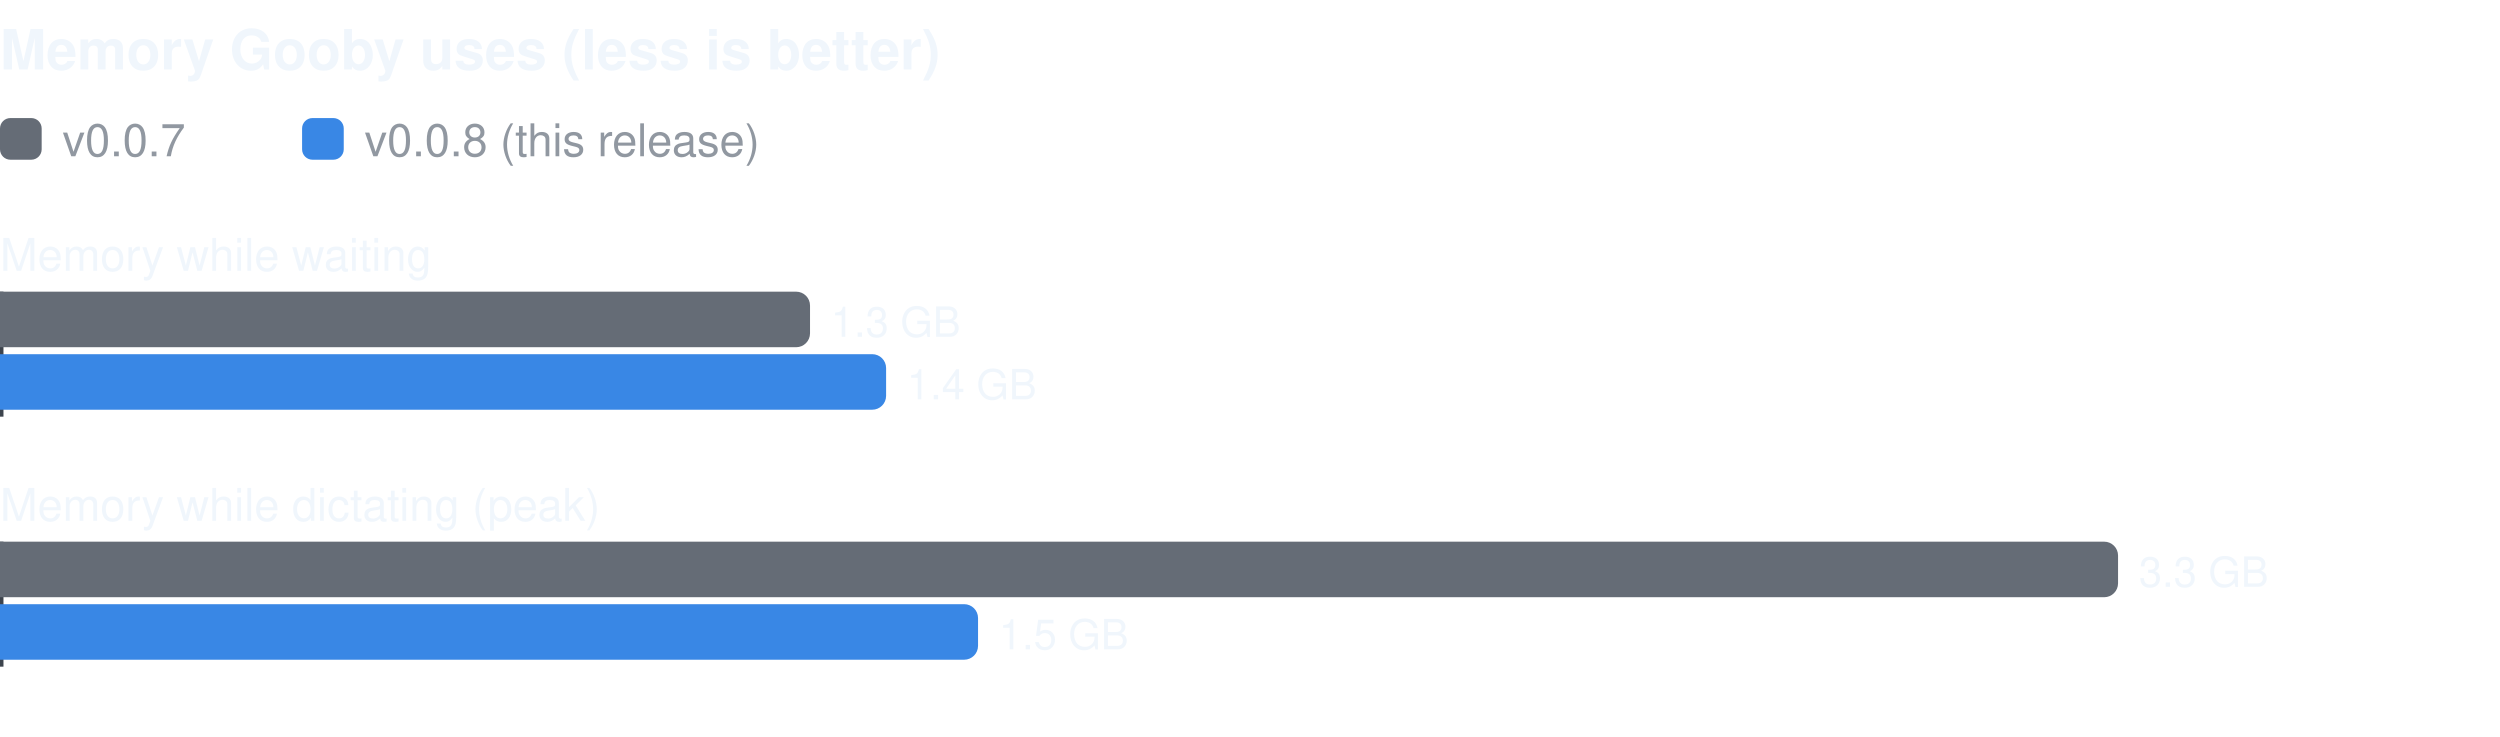
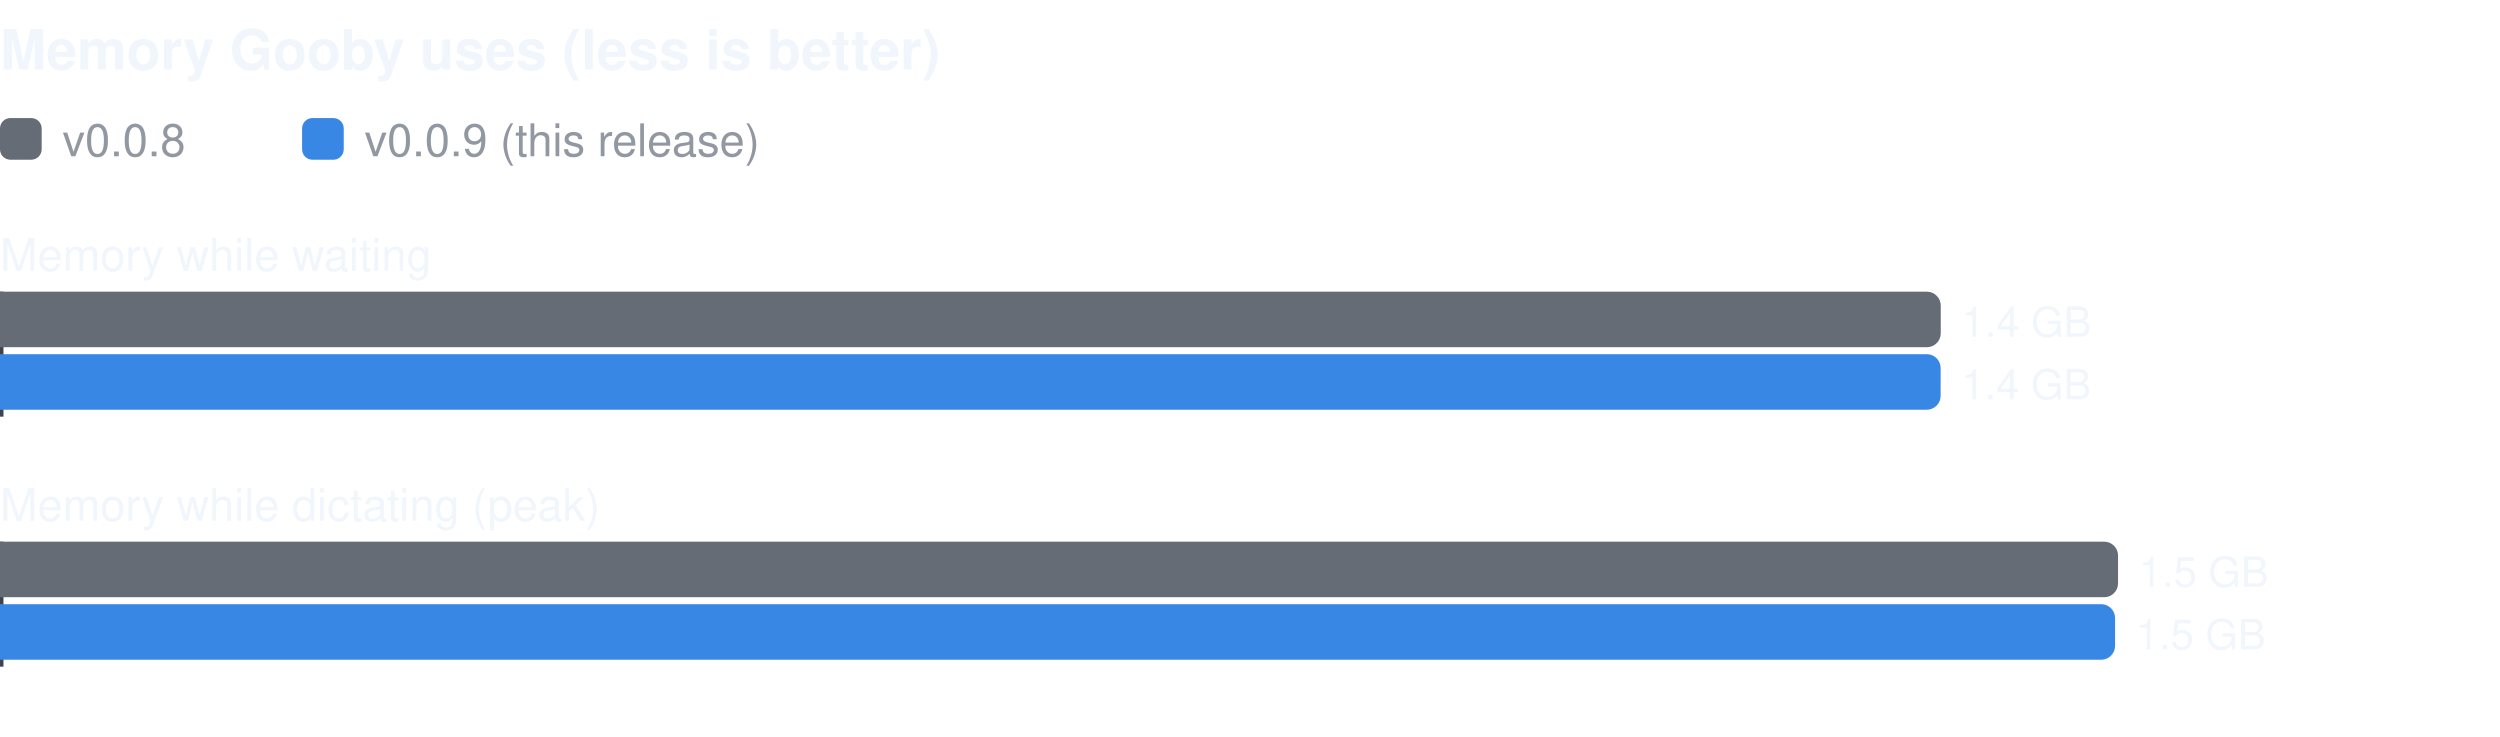
<svg xmlns="http://www.w3.org/2000/svg" width="720" height="212" viewBox="0 0 720 212" role="img" aria-label="Memory Gooby uses (less is better)" font-family="-apple-system, BlinkMacSystemFont, 'Segoe UI', Helvetica, Arial, sans-serif">
  <text x="0" y="20" font-size="16" font-weight="600" fill="#f0f6fc">Memory Gooby uses (less is better)</text>
  <rect x="0" y="34" width="12" height="12" rx="3" fill="#656c76" />
-   <text x="18" y="45" font-size="13" fill="#9198a1">v0.0.7</text>
+   <text x="18" y="45" font-size="13" fill="#9198a1">v0.0.8</text>
  <rect x="87" y="34" width="12" height="12" rx="3" fill="#3987e5" />
-   <text x="105" y="45" font-size="13" fill="#9198a1">v0.0.8 (this release)</text>
+   <text x="105" y="45" font-size="13" fill="#9198a1">v0.0.9 (this release)</text>
  <text x="0" y="78" font-size="13" fill="#f0f6fc">Memory while waiting</text>
  <line x1="0.5" y1="84" x2="0.5" y2="120" stroke="#3d444d" />
-   <path d="M0 84H229.288A4 4 0 0 1 233.288 88V96A4 4 0 0 1 229.288 100H0Z" fill="#656c76" />
-   <text x="239.288" y="97" font-size="12" fill="#f0f6fc">1.3 GB</text>
-   <path d="M0 102H251.197A4 4 0 0 1 255.197 106V114A4 4 0 0 1 251.197 118H0Z" fill="#3987e5" />
-   <text x="261.197" y="115" font-size="12" fill="#f0f6fc">1.4 GB</text>
+   <path d="M0 84H554.933A4 4 0 0 1 558.933 88V96A4 4 0 0 1 554.933 100H0Z" fill="#656c76" />
+   <text x="564.933" y="97" font-size="12" fill="#f0f6fc">1.4 GB</text>
+   <path d="M0 102H554.907A4 4 0 0 1 558.907 106V114A4 4 0 0 1 554.907 118H0Z" fill="#3987e5" />
+   <text x="564.907" y="115" font-size="12" fill="#f0f6fc">1.4 GB</text>
  <text x="0" y="150" font-size="13" fill="#f0f6fc">Memory while dictating (peak)</text>
  <line x1="0.5" y1="156" x2="0.5" y2="192" stroke="#3d444d" />
  <path d="M0 156H606A4 4 0 0 1 610 160V168A4 4 0 0 1 606 172H0Z" fill="#656c76" />
-   <text x="616" y="169" font-size="12" fill="#f0f6fc">3.3 GB</text>
-   <path d="M0 174H277.677A4 4 0 0 1 281.677 178V186A4 4 0 0 1 277.677 190H0Z" fill="#3987e5" />
-   <text x="287.677" y="187" font-size="12" fill="#f0f6fc">1.5 GB</text>
+   <text x="616" y="169" font-size="12" fill="#f0f6fc">1.5 GB</text>
+   <path d="M0 174H605.147A4 4 0 0 1 609.147 178V186A4 4 0 0 1 605.147 190H0Z" fill="#3987e5" />
+   <text x="615.147" y="187" font-size="12" fill="#f0f6fc">1.5 GB</text>
</svg>
